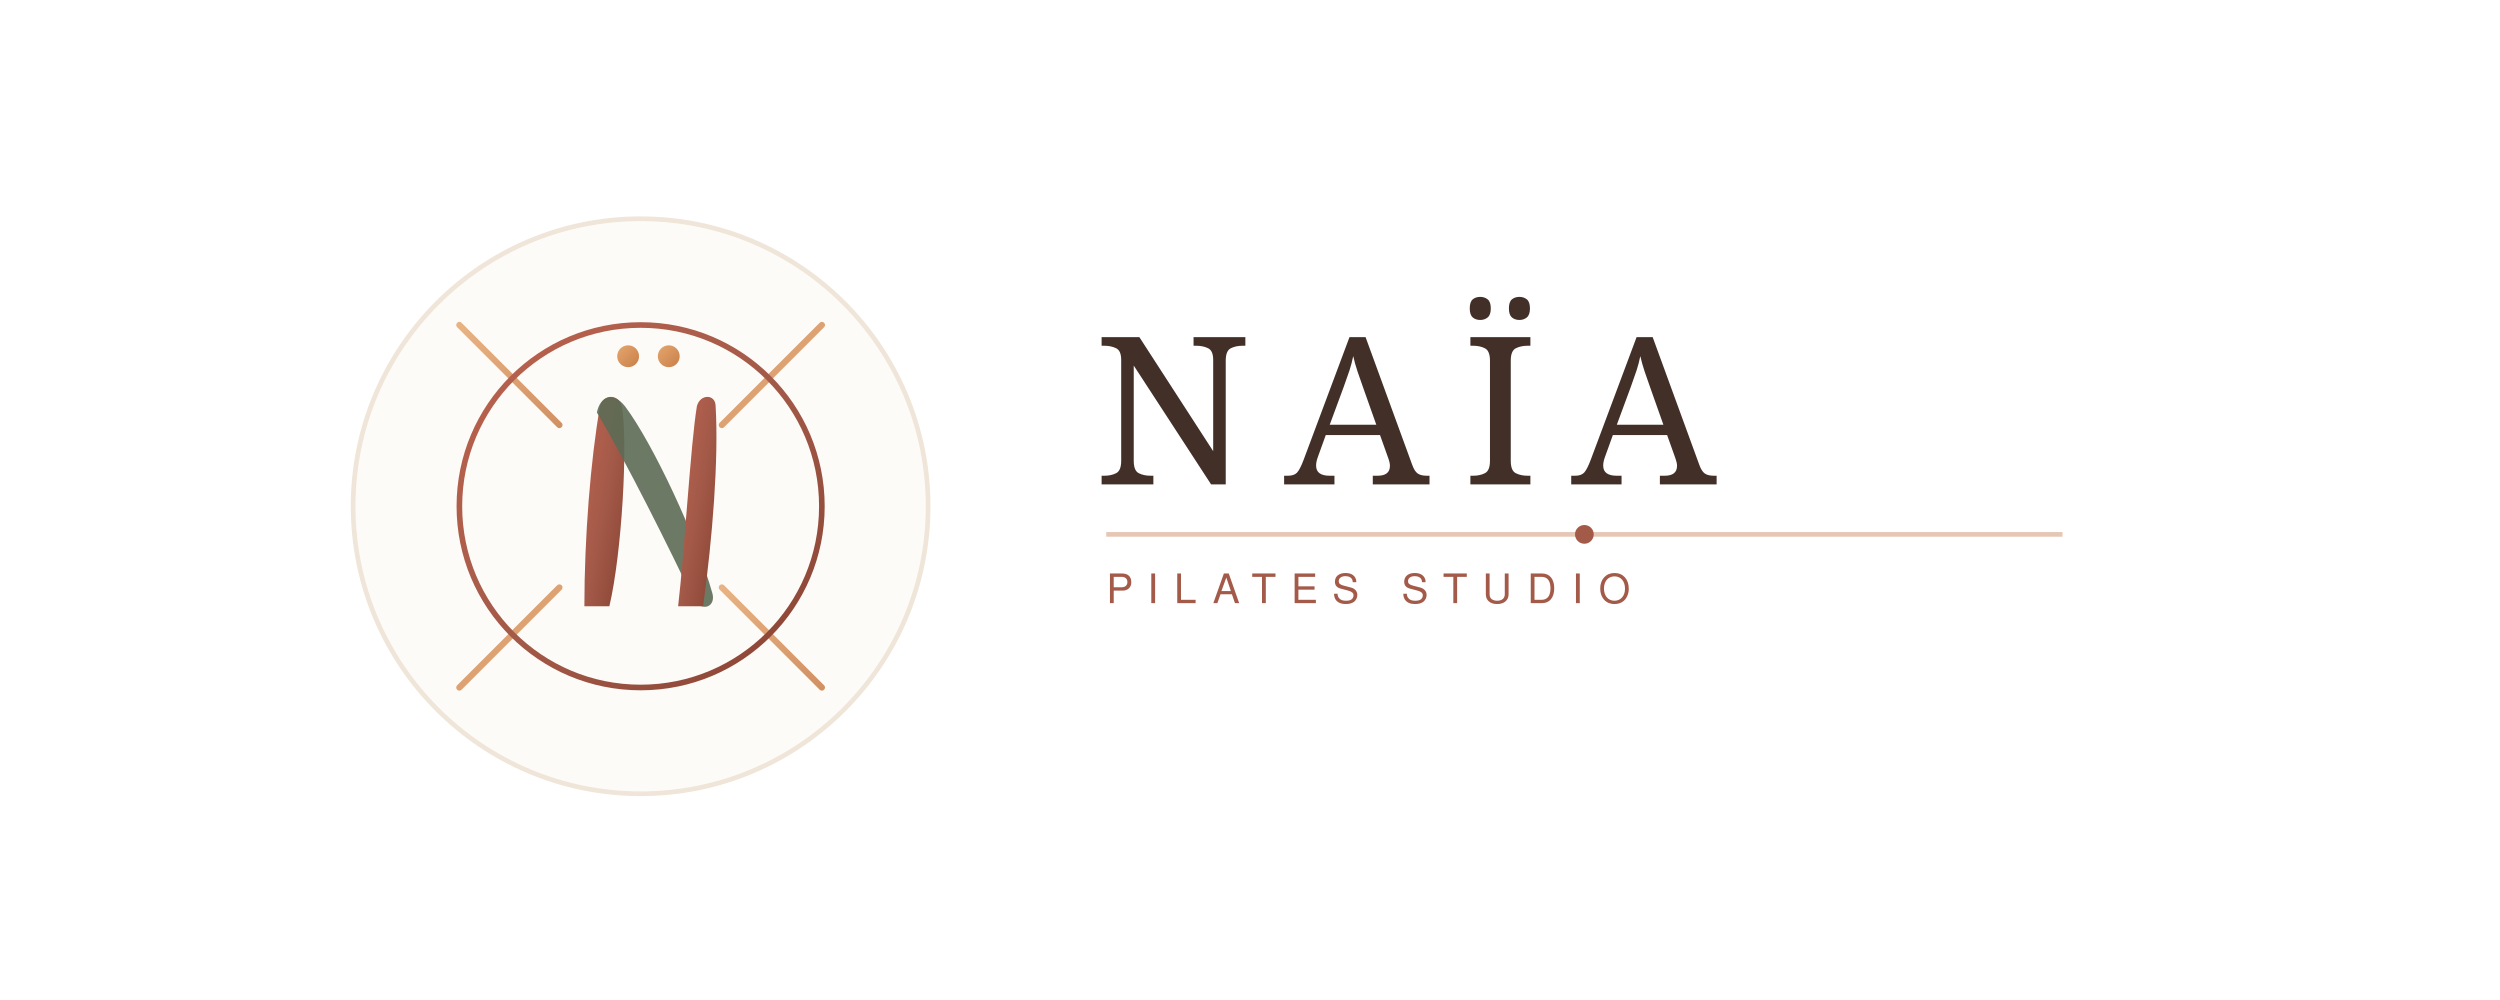
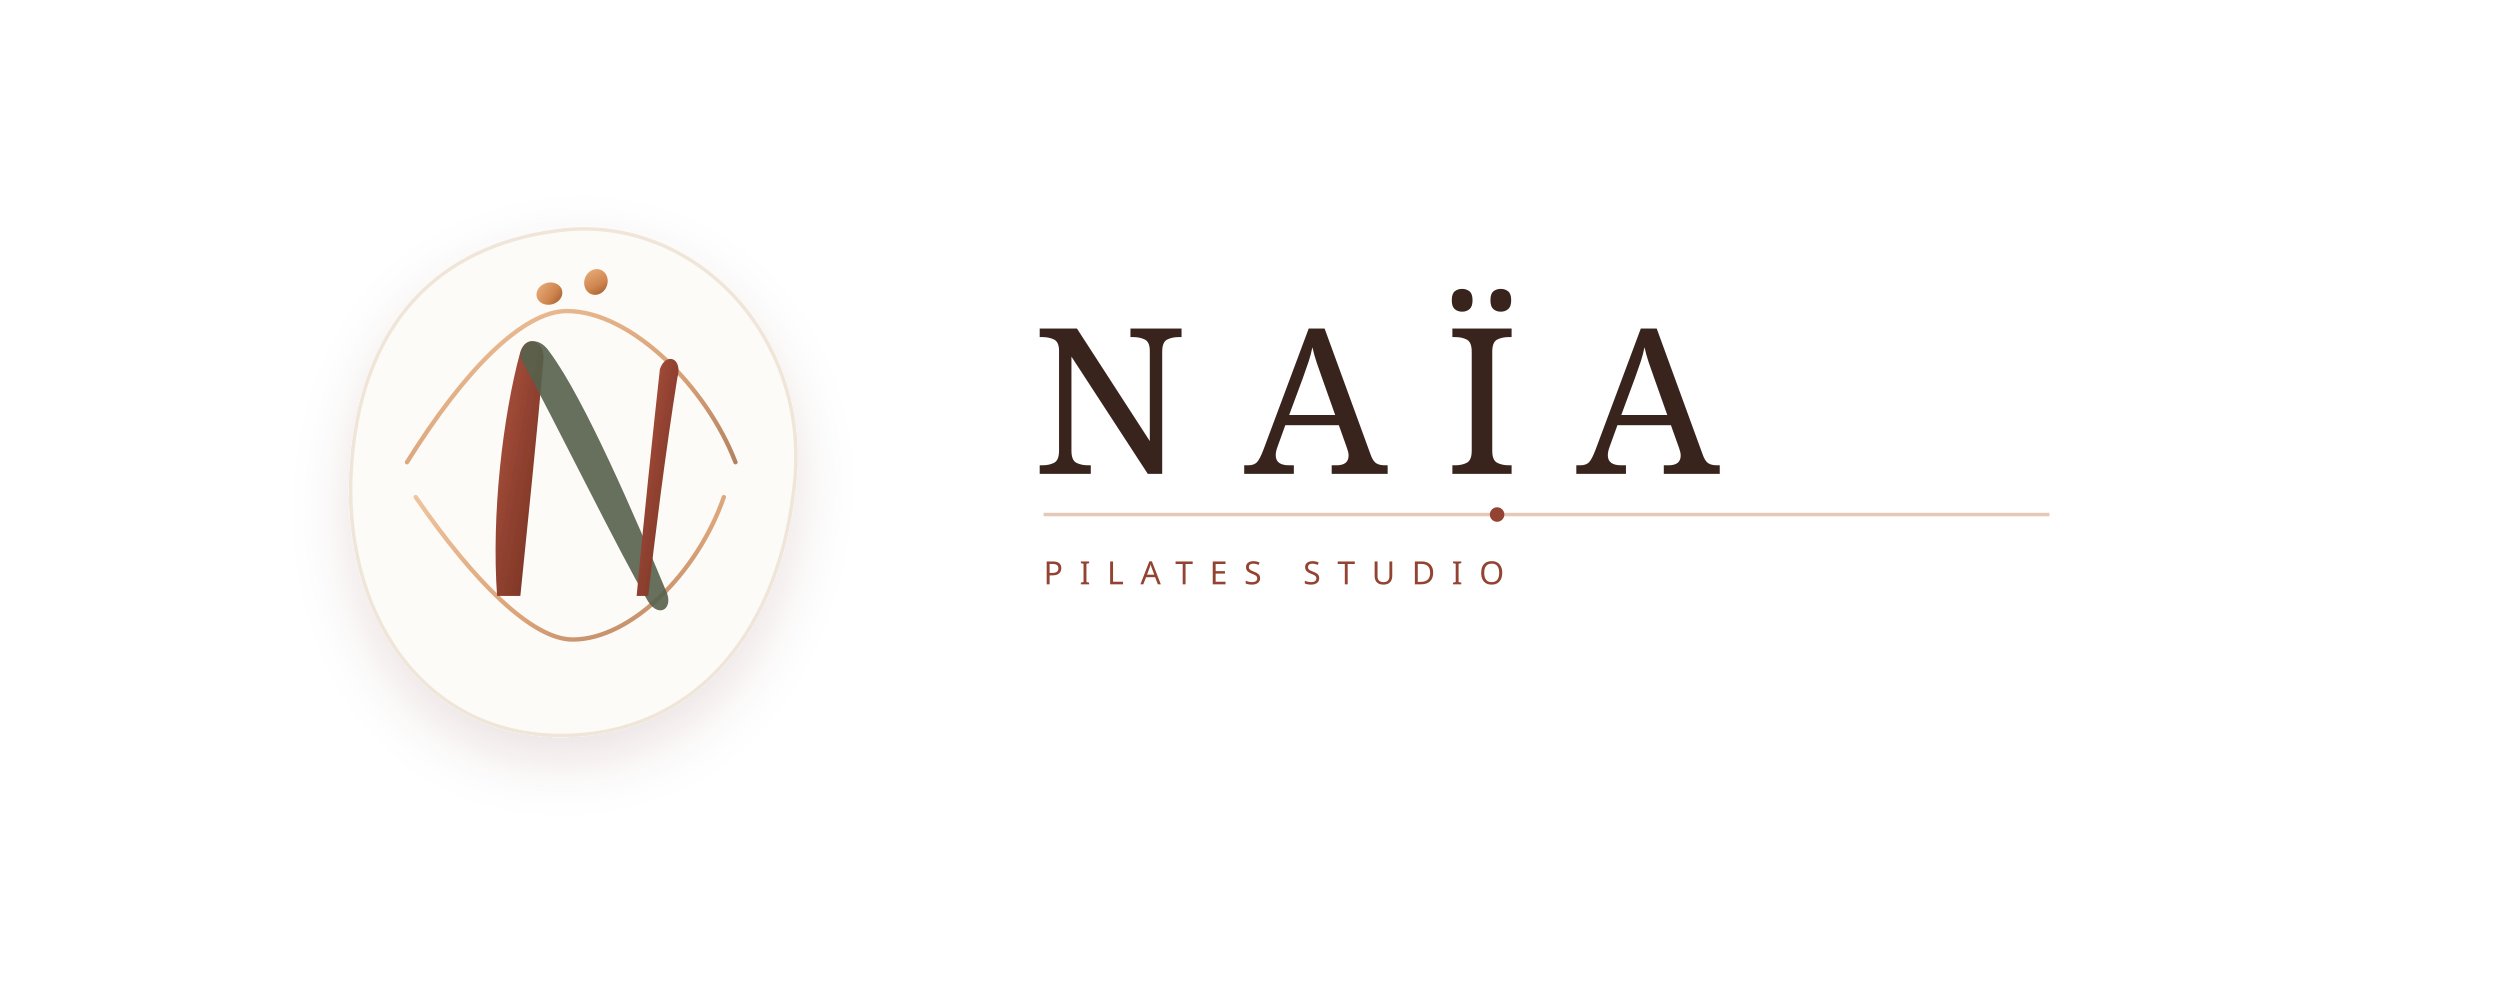
- <svg xmlns="http://www.w3.org/2000/svg" viewBox="0 0 800 320" width="100%" height="100%">
+ <svg xmlns="http://www.w3.org/2000/svg" viewBox="0 0 860 340" width="100%" height="100%">
  <defs>
-     <linearGradient id="terracottaGrad" x1="0%" y1="0%" x2="100%" y2="100%">
-       <stop offset="0%" stop-color="#BC624E" />
-       <stop offset="50%" stop-color="#A45A49" />
-       <stop offset="100%" stop-color="#884232" />
+     <linearGradient id="terracottaBiomorphic" x1="0%" y1="0%" x2="100%" y2="100%">
+       <stop offset="0%" stop-color="#B25541" />
+       <stop offset="45%" stop-color="#934331" />
+       <stop offset="100%" stop-color="#722F20" />
    </linearGradient>
-     <linearGradient id="sunGrad" x1="0%" y1="0%" x2="100%" y2="100%">
-       <stop offset="0%" stop-color="#E5A66E" />
-       <stop offset="100%" stop-color="#C97F49" />
+     <linearGradient id="duneSpecular" x1="0%" y1="0%" x2="100%" y2="100%">
+       <stop offset="0%" stop-color="#EAB17F" />
+       <stop offset="60%" stop-color="#CF854E" />
+       <stop offset="100%" stop-color="#9B592E" />
    </linearGradient>
+     <filter id="biomorphicShadow" x="-20%" y="-20%" width="140%" height="140%">
+       <feDropShadow dx="0" dy="8" stdDeviation="10" flood-color="#552216" flood-opacity="0.12" />
+     </filter>
  </defs>
  <style>
-     .vital-title {
-       font-family: 'Tenor Sans', 'Oswald', 'Playfair Display', 'Cormorant', serif;
-       font-size: 66px;
+     .bio-title {
+       font-family: 'Tenor Sans', 'Playfair Display', serif;
+       font-size: 70px;
      font-weight: 400;
-       letter-spacing: 0.16em;
-       fill: #423028;
+       letter-spacing: 0.28em;
+       fill: #38241D;
    }
-     .vital-subtitle {
-       font-family: 'Avenir Next', 'Jost', 'Helvetica', sans-serif;
-       font-size: 13px;
+     .bio-sub {
+       font-family: 'Avenir Next', 'Montserrat', sans-serif;
+       font-size: 11px;
      font-weight: 500;
-       letter-spacing: 0.38em;
-       fill: #A45A49;
+       letter-spacing: 0.52em;
+       fill: #934331;
    }
  </style>
-   <rect width="800" height="320" fill="transparent" />
-   <g transform="translate(60, 40)">
-     <g id="vital-icon" transform="translate(45, 12)">
-       <circle cx="100" cy="110" r="92" fill="#FDFBF7" stroke="#EFE5D8" stroke-width="1.5" />
-       <g stroke="url(#sunGrad)" stroke-width="2" stroke-linecap="round" fill="none" opacity="0.85">
-         <path d="M 100 28 C 100 45, 100 45, 100 55" />
-         <path d="M 100 165 C 100 175, 100 175, 100 192" />
-         <path d="M 18 110 C 35 110, 35 110, 45 110" />
-         <path d="M 155 110 C 165 110, 165 110, 182 110" />
-         <path d="M 42 52 C 55 65, 65 75, 74 84" />
-         <path d="M 158 52 C 145 65, 135 75, 126 84" />
-         <path d="M 42 168 C 55 155, 65 145, 74 136" />
-         <path d="M 158 168 C 145 155, 135 145, 126 136" />
-       </g>
-       <circle cx="100" cy="110" r="58" fill="none" stroke="url(#terracottaGrad)" stroke-width="1.8" />
-       <path d="M 82 142 C 82 120, 84 95, 87 78 C 88 74, 93 74, 94 78 C 96 90, 94 125, 90 142 Z" fill="url(#terracottaGrad)" />
-       <path d="M 86 80 C 95 95, 110 125, 117 140 C 120 144, 124 142, 123 138 C 118 120, 104 90, 95 78 C 91 73, 87 75, 86 80 Z" fill="#5C6B55" opacity="0.9" />
-       <path d="M 112 142 C 114 125, 116 90, 118 78 C 119 74, 124 74, 124 78 C 125 95, 123 120, 120 142 Z" fill="url(#terracottaGrad)" />
-       <circle cx="96" cy="62" r="3.5" fill="url(#sunGrad)" />
-       <circle cx="109" cy="62" r="3.5" fill="url(#sunGrad)" />
+   <rect width="860" height="340" fill="transparent" />
+   <g transform="translate(60, 45)">
+     <g id="biomorphic-sculpture" transform="translate(35, 10)" filter="url(#biomorphicShadow)">
+       <path d="M 100 24 C 145 20, 185 62, 178 114 C 172 165, 142 198, 98 198 C 50 198, 22 155, 26 104 C 30 52, 60 28, 100 24 Z" fill="#FDFBF7" stroke="#EFE5D8" stroke-width="1.2" />
+       <path d="M 45 104 C 65 72, 85 52, 100 52 C 122 52, 148 78, 158 104" fill="none" stroke="url(#duneSpecular)" stroke-width="1.5" stroke-linecap="round" opacity="0.75" />
+       <path d="M 48 116 C 68 145, 88 165, 102 165 C 122 165, 145 142, 154 116" fill="none" stroke="url(#duneSpecular)" stroke-width="1.5" stroke-linecap="round" opacity="0.75" />
+       <path d="M 76 150 C 74 122, 78 88, 84 66 C 86 60, 92 62, 92 68 C 90 92, 86 130, 84 150 Z" fill="url(#terracottaBiomorphic)" />
+       <path d="M 84 68 C 96 90, 118 135, 128 152 C 132 158, 137 154, 134 148 C 124 124, 106 82, 94 66 C 90 60, 84 62, 84 68 Z" fill="#55604C" opacity="0.9" />
+       <path d="M 124 150 C 126 128, 130 90, 132 72 C 134 66, 140 68, 138 75 C 134 100, 130 132, 128 150 Z" fill="url(#terracottaBiomorphic)" />
+       <ellipse cx="94" cy="46" rx="4.5" ry="3.8" fill="url(#duneSpecular)" transform="rotate(-15 94 46)" />
+       <ellipse cx="110" cy="42" rx="4" ry="4.5" fill="url(#duneSpecular)" transform="rotate(20 110 42)" />
    </g>
-     <g transform="translate(290, 115)">
-       <text x="0" y="0" class="vital-title">NAÏA</text>
-       <text x="4" y="38" class="vital-subtitle">PILATES STUDIO</text>
-       <line x1="4" y1="16" x2="310" y2="16" stroke="#E5C7B5" stroke-width="1.5" />
-       <circle cx="157" cy="16" r="3" fill="#A45A49" />
+     <g transform="translate(295, 118)">
+       <text x="0" y="0" class="bio-title">NAÏA</text>
+       <text x="4" y="38" class="bio-sub">PILATES STUDIO</text>
+       <line x1="4" y1="14" x2="350" y2="14" stroke="#E6C8B8" stroke-width="1.2" />
+       <circle cx="160" cy="14" r="2.5" fill="#934331" />
    </g>
  </g>
</svg>
